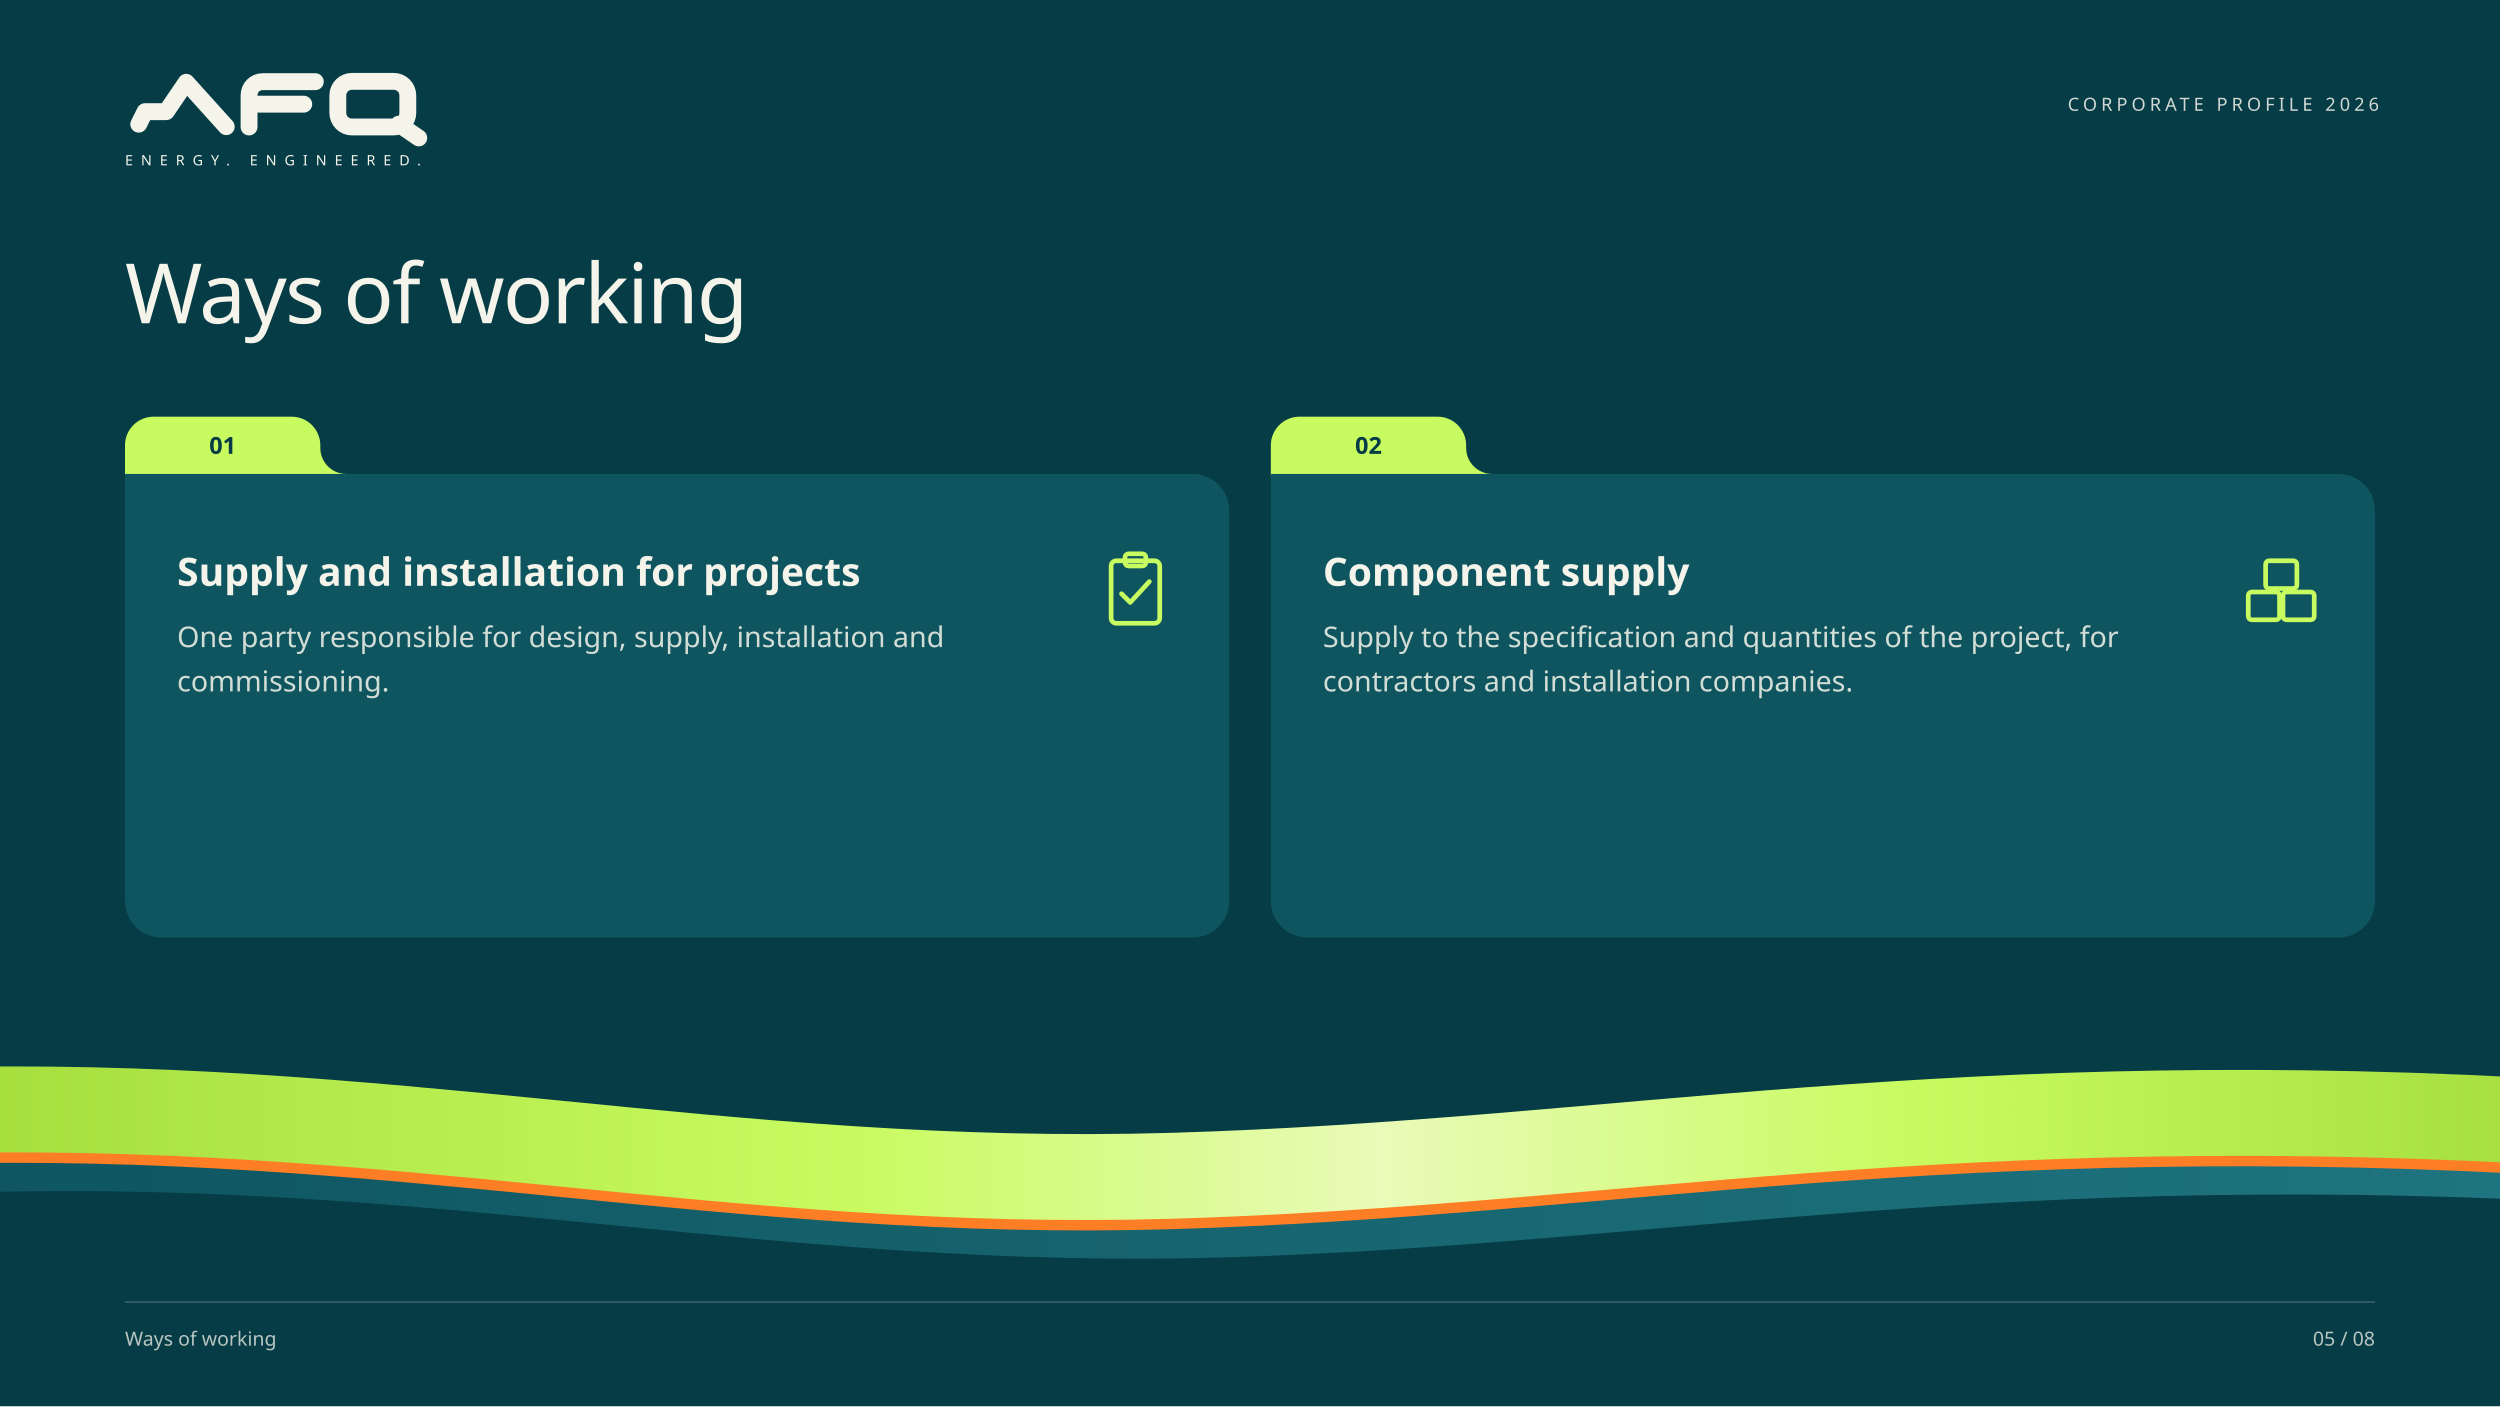
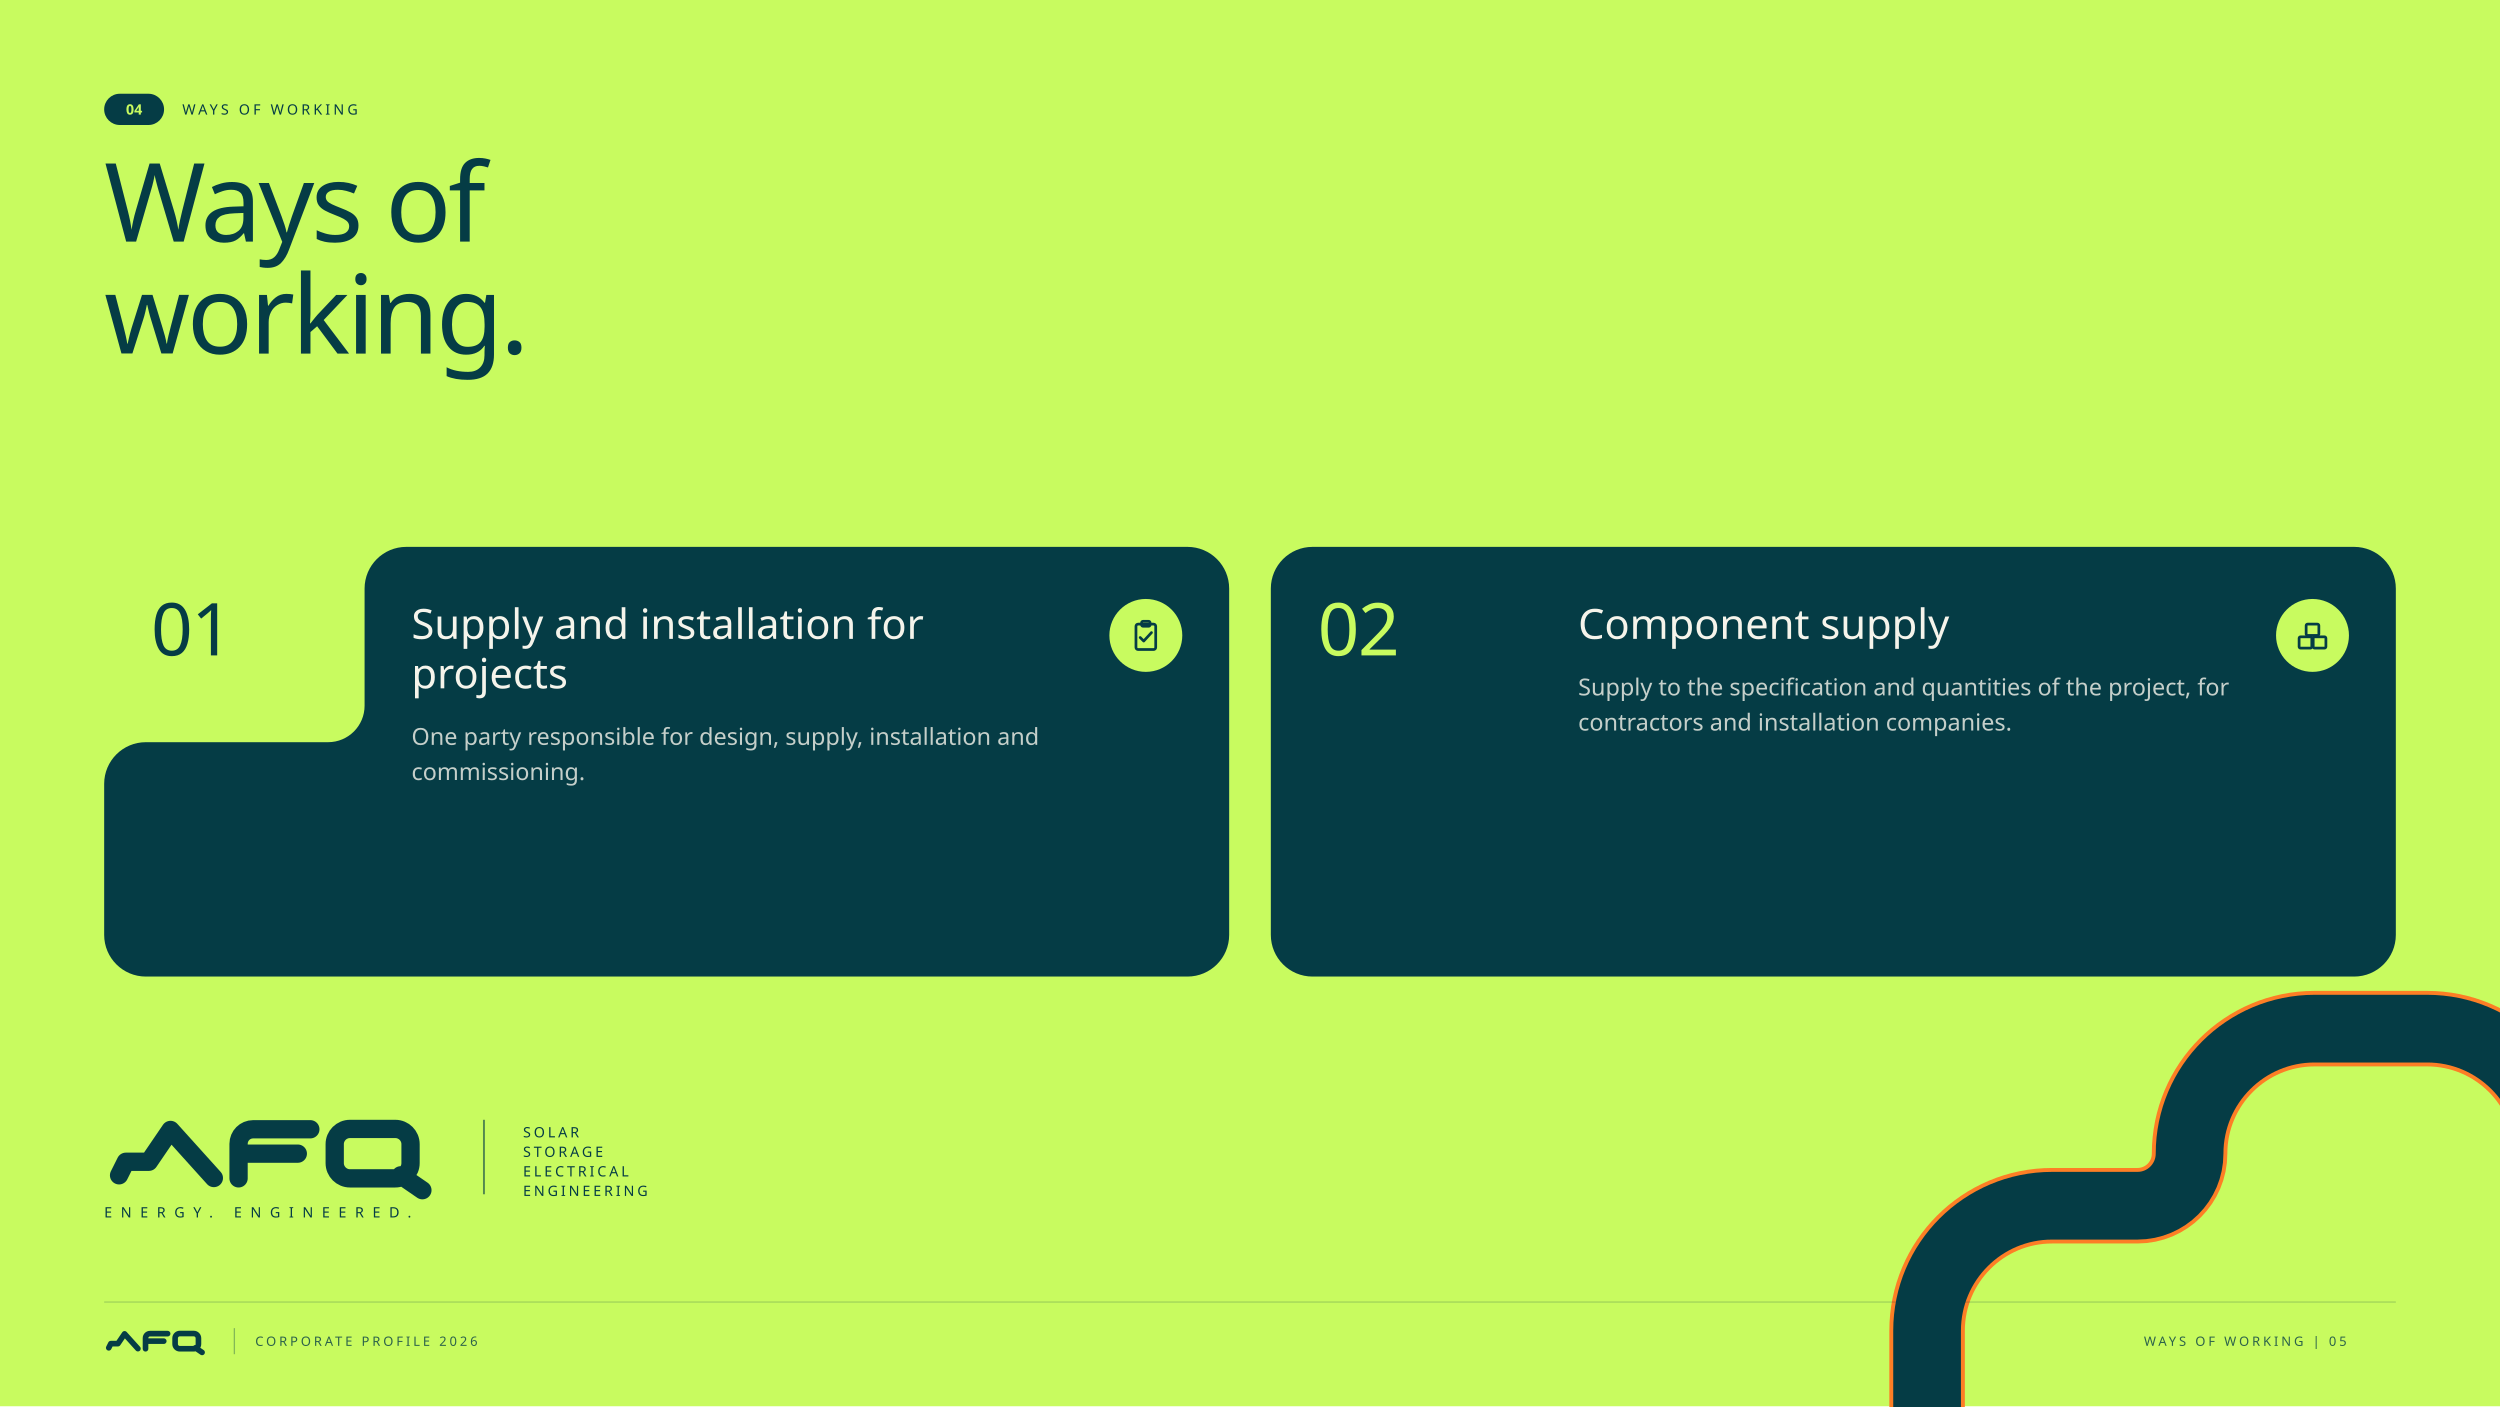
<svg xmlns="http://www.w3.org/2000/svg" width="1920" height="1080" viewBox="0 0 1920 1080">
-   <defs>
-     <linearGradient id="grad-1" gradientUnits="userSpaceOnUse" x1="-60" y1="0" x2="1980" y2="0">
-       <stop offset="0" stop-color="#0E5560" stop-opacity="1" />
-       <stop offset="1" stop-color="#1F7580" stop-opacity="1" />
-     </linearGradient>
-     <linearGradient id="grad-2" gradientUnits="userSpaceOnUse" x1="-60" y1="0" x2="1980" y2="0">
-       <stop offset="0" stop-color="#A4DC3C" stop-opacity="1" />
-       <stop offset="0.35" stop-color="#C8FB5F" stop-opacity="1" />
-       <stop offset="0.55" stop-color="#E9FBB8" stop-opacity="1" />
-       <stop offset="0.75" stop-color="#C8FB5F" stop-opacity="1" />
-       <stop offset="1" stop-color="#A4DC3C" stop-opacity="1" />
-     </linearGradient>
-   </defs>
-   <rect id="Background" x="0" y="0" width="1920" height="1080" fill="#053C45" />
-   <g id="Header">
-     <g id="Logo-Lockup">
-       <g id="Wordmark-AFQ">
-         <path id="Letter-A" d="M 106.56 95.36 L 111.36 85.76 L 127.68 85.76 L 143.04 63.2 L 173.76 97.28" fill="none" stroke="#F5F4EB" stroke-width="12.96" stroke-linecap="round" stroke-linejoin="round" />
-         <path id="Letter-F" d="M 191.28 97.52 L 191.28 73.04 C 191.28 67.33 195.89 62.72 201.6 62.72 L 242.16 62.72 M 191.28 80 L 233.28 80" fill="none" stroke="#F5F4EB" stroke-width="12.96" stroke-linecap="round" stroke-linejoin="round" />
-         <path id="Letter-Q" d="M 259.44 73.28 C 259.44 67.31 264.27 62.48 270.24 62.48 L 302.4 62.48 C 308.37 62.48 313.2 67.31 313.2 73.28 L 313.2 86.72 C 313.2 92.69 308.37 97.52 302.4 97.52 L 270.24 97.52 C 264.27 97.52 259.44 92.69 259.44 86.72 Z M 306.24 95.36 L 321.6 105.92" fill="none" stroke="#F5F4EB" stroke-width="12.96" stroke-linecap="round" stroke-linejoin="round" />
-       </g>
-       <text id="Tagline" x="96" y="127" font-family="Inter-Medium" font-size="11" font-weight="500" fill="#F5F4EB" letter-spacing="6.12">ENERGY. ENGINEERED.</text>
+   <rect id="Background" x="0" y="0" width="1920" height="1080" fill="#C8FB5F" />
+   <g id="Eyebrow">
+     <rect id="Eyebrow-Pill" x="80" y="72" width="46" height="24" rx="12" fill="#053C45" />
+     <text id="Eyebrow-Number" x="103" y="88" font-family="Inter-SemiBold" font-size="11" font-weight="600" fill="#C8FB5F" text-anchor="middle">04</text>
+     <text id="Eyebrow-Label" x="140" y="88" font-family="Inter-Medium" font-size="11" font-weight="500" fill="#053C45" letter-spacing="2.42">WAYS OF WORKING</text>
+   </g>
+   <g id="Title">
+     <text id="Title-line" x="80" y="185.56" font-family="Inter-Light" font-size="84" font-weight="300" fill="#053C45" letter-spacing="-2.52">Ways of</text>
+     <text id="Title-line-2" x="80" y="271.56" font-family="Inter-Light" font-size="84" font-weight="300" fill="#053C45" letter-spacing="-2.52">working.</text>
+   </g>
+   <g id="Card-01">
+     <path id="Card-Shape" d="M 280 452 C 280 434.33 294.33 420 312 420 L 912 420 C 929.67 420 944 434.33 944 452 L 944 718 C 944 735.67 929.67 750 912 750 L 112 750 C 94.33 750 80 735.67 80 718 L 80 602 C 80 584.33 94.33 570 112 570 L 252 570 C 267.46 570 280 557.46 280 542 Z" fill="#053C45" />
+     <text id="Number" x="116" y="503.37" font-family="Inter-Light" font-size="56" font-weight="300" fill="#053C45" letter-spacing="-1.12">01</text>
+     <g id="Card-Title">
+       <text id="Card-Title-line" x="316" y="490.64" font-family="Inter-Light" font-size="32" font-weight="300" fill="#F5F4EB">Supply and installation for</text>
+       <text id="Card-Title-line-2" x="316" y="528.64" font-family="Inter-Light" font-size="32" font-weight="300" fill="#F5F4EB">projects</text>
    </g>
-     <text id="Eyebrow" x="1827.08" y="85.09" font-family="Inter-Medium" font-size="14" font-weight="500" fill="#F5F4EB" letter-spacing="3.08" text-anchor="end" opacity="0.85">CORPORATE PROFILE 2026</text>
-   </g>
-   <text id="Title" x="96" y="248.28" font-family="Inter-Light" font-size="64" font-weight="300" fill="#F5F4EB" letter-spacing="-1.28">Ways of working</text>
-   <g id="Card-01">
-     <path id="Tab-Fill" d="M 96 342 C 96 329.85 105.85 320 118 320 L 224 320 C 236.15 320 246 329.85 246 342 L 246 344 C 246 355.05 254.95 364 266 364 L 266 364 L 266 366 L 96 366 Z" fill="#C8FB5F" />
-     <path id="Card-Body" d="M 96 364 L 916 364 C 931.46 364 944 376.54 944 392 L 944 692 C 944 707.46 931.46 720 916 720 L 124 720 C 108.54 720 96 707.46 96 692 Z" fill="#0E5560" />
-     <text id="Number" x="171" y="348.55" font-family="Inter-SemiBold" font-size="18" font-weight="600" fill="#053C45" text-anchor="middle">01</text>
-     <text id="Card-Title" x="136" y="449.91" font-family="Inter-SemiBold" font-size="30" font-weight="600" fill="#F5F4EB">Supply and installation for projects</text>
    <g id="Card-Body-Text">
-       <text id="Card-Body-Text-line" x="136" y="497" font-family="Inter-Regular" font-size="22" font-weight="400" fill="#F5F4EB" opacity="0.85">One party responsible for design, supply, installation and</text>
-       <text id="Card-Body-Text-line-2" x="136" y="531" font-family="Inter-Regular" font-size="22" font-weight="400" fill="#F5F4EB" opacity="0.85">commissioning.</text>
+       <text id="Card-Body-Text-line" x="316" y="572.05" font-family="Inter-Regular" font-size="18" font-weight="400" fill="#F5F4EB" opacity="0.8">One party responsible for design, supply, installation and</text>
+       <text id="Card-Body-Text-line-2" x="316" y="599.05" font-family="Inter-Regular" font-size="18" font-weight="400" fill="#F5F4EB" opacity="0.8">commissioning.</text>
    </g>
+     <circle id="Icon-Disc" cx="880" cy="488" r="28" fill="#C8FB5F" />
    <g id="Icon">
-       <path id="Icon-clipboard-1" d="M 853.33 434.67 C 853.33 432.45 855.12 430.67 857.33 430.67 L 886.67 430.67 C 888.88 430.67 890.67 432.45 890.67 434.67 L 890.67 474.67 C 890.67 476.88 888.88 478.67 886.67 478.67 L 857.33 478.67 C 855.12 478.67 853.33 476.88 853.33 474.67 Z" fill="none" stroke="#C8FB5F" stroke-width="3.6" stroke-linecap="round" stroke-linejoin="round" />
-       <path id="Icon-clipboard-2" d="M 864 428 C 864 426.53 865.2 425.33 866.67 425.33 L 877.33 425.33 C 878.8 425.33 880 426.53 880 428 L 880 432 C 880 433.47 878.8 434.67 877.33 434.67 L 866.67 434.67 C 865.2 434.67 864 433.47 864 432 Z" fill="none" stroke="#C8FB5F" stroke-width="3.6" stroke-linecap="round" stroke-linejoin="round" />
-       <path id="Icon-clipboard-3" d="M 861.33 456 L 868 462.67 L 882.67 446.67" fill="none" stroke="#C8FB5F" stroke-width="3.6" stroke-linecap="round" stroke-linejoin="round" />
+       <path id="Icon-clipboard-1" d="M 872.42 480.96 C 872.42 480.06 873.14 479.33 874.04 479.33 L 885.96 479.33 C 886.86 479.33 887.58 480.06 887.58 480.96 L 887.58 497.21 C 887.58 498.11 886.86 498.83 885.96 498.83 L 874.04 498.83 C 873.14 498.83 872.42 498.11 872.42 497.21 Z" fill="none" stroke="#053C45" stroke-width="2.1" stroke-linecap="round" stroke-linejoin="round" />
+       <path id="Icon-clipboard-2" d="M 876.75 478.25 C 876.75 477.65 877.24 477.17 877.83 477.17 L 882.17 477.17 C 882.76 477.17 883.25 477.65 883.25 478.25 L 883.25 479.88 C 883.25 480.47 882.76 480.96 882.17 480.96 L 877.83 480.96 C 877.24 480.96 876.75 480.47 876.75 479.88 Z" fill="none" stroke="#053C45" stroke-width="2.1" stroke-linecap="round" stroke-linejoin="round" />
+       <path id="Icon-clipboard-3" d="M 875.67 489.62 L 878.38 492.33 L 884.33 485.83" fill="none" stroke="#053C45" stroke-width="2.1" stroke-linecap="round" stroke-linejoin="round" />
    </g>
  </g>
  <g id="Card-02">
-     <path id="Tab-Fill-2" d="M 976 342 C 976 329.85 985.85 320 998 320 L 1104 320 C 1116.15 320 1126 329.85 1126 342 L 1126 344 C 1126 355.05 1134.95 364 1146 364 L 1146 364 L 1146 366 L 976 366 Z" fill="#C8FB5F" />
-     <path id="Card-Body-2" d="M 976 364 L 1796 364 C 1811.46 364 1824 376.54 1824 392 L 1824 692 C 1824 707.46 1811.46 720 1796 720 L 1004 720 C 988.54 720 976 707.46 976 692 Z" fill="#0E5560" />
-     <text id="Number-2" x="1051" y="348.55" font-family="Inter-SemiBold" font-size="18" font-weight="600" fill="#053C45" text-anchor="middle">02</text>
-     <text id="Card-Title-2" x="1016" y="449.91" font-family="Inter-SemiBold" font-size="30" font-weight="600" fill="#F5F4EB">Component supply</text>
+     <rect id="Card-Shape-2" x="976" y="420" width="864" height="330" rx="32" fill="#053C45" />
+     <text id="Number-2" x="1012" y="503.37" font-family="Inter-Light" font-size="56" font-weight="300" fill="#C8FB5F" letter-spacing="-1.12">02</text>
+     <text id="Card-Title-2" x="1212" y="490.64" font-family="Inter-Light" font-size="32" font-weight="300" fill="#F5F4EB">Component supply</text>
    <g id="Card-Body-Text-2">
-       <text id="Card-Body-Text-line-3" x="1016" y="497" font-family="Inter-Regular" font-size="22" font-weight="400" fill="#F5F4EB" opacity="0.85">Supply to the specification and quantities of the project, for</text>
-       <text id="Card-Body-Text-line-4" x="1016" y="531" font-family="Inter-Regular" font-size="22" font-weight="400" fill="#F5F4EB" opacity="0.85">contractors and installation companies.</text>
+       <text id="Card-Body-Text-line-3" x="1212" y="534.05" font-family="Inter-Regular" font-size="18" font-weight="400" fill="#F5F4EB" opacity="0.8">Supply to the specification and quantities of the project, for</text>
+       <text id="Card-Body-Text-line-4" x="1212" y="561.05" font-family="Inter-Regular" font-size="18" font-weight="400" fill="#F5F4EB" opacity="0.8">contractors and installation companies.</text>
    </g>
+     <circle id="Icon-Disc-2" cx="1776" cy="488" r="28" fill="#C8FB5F" />
    <g id="Icon-2">
-       <path id="Icon-boxes-1" d="M 1726.67 457.33 C 1726.67 455.87 1727.87 454.67 1729.33 454.67 L 1748 454.67 C 1749.47 454.67 1750.67 455.87 1750.67 457.33 L 1750.67 473.33 C 1750.67 474.8 1749.47 476 1748 476 L 1729.33 476 C 1727.87 476 1726.67 474.8 1726.67 473.33 Z" fill="none" stroke="#C8FB5F" stroke-width="3.6" stroke-linecap="round" stroke-linejoin="round" />
-       <path id="Icon-boxes-2" d="M 1753.33 457.33 C 1753.33 455.87 1754.53 454.67 1756 454.67 L 1774.67 454.67 C 1776.13 454.67 1777.33 455.87 1777.33 457.33 L 1777.33 473.33 C 1777.33 474.8 1776.13 476 1774.67 476 L 1756 476 C 1754.53 476 1753.33 474.8 1753.33 473.33 Z" fill="none" stroke="#C8FB5F" stroke-width="3.6" stroke-linecap="round" stroke-linejoin="round" />
-       <path id="Icon-boxes-3" d="M 1740 433.33 C 1740 431.87 1741.2 430.67 1742.67 430.67 L 1761.33 430.67 C 1762.8 430.67 1764 431.87 1764 433.33 L 1764 449.33 C 1764 450.8 1762.8 452 1761.33 452 L 1742.67 452 C 1741.2 452 1740 450.8 1740 449.33 Z" fill="none" stroke="#C8FB5F" stroke-width="3.6" stroke-linecap="round" stroke-linejoin="round" />
+       <path id="Icon-boxes-1" d="M 1765.71 490.17 C 1765.71 489.57 1766.2 489.08 1766.79 489.08 L 1774.38 489.08 C 1774.97 489.08 1775.46 489.57 1775.46 490.17 L 1775.46 496.67 C 1775.46 497.26 1774.97 497.75 1774.38 497.75 L 1766.79 497.75 C 1766.2 497.75 1765.71 497.26 1765.71 496.67 Z" fill="none" stroke="#053C45" stroke-width="2.1" stroke-linecap="round" stroke-linejoin="round" />
+       <path id="Icon-boxes-2" d="M 1776.54 490.17 C 1776.54 489.57 1777.03 489.08 1777.62 489.08 L 1785.21 489.08 C 1785.8 489.08 1786.29 489.57 1786.29 490.17 L 1786.29 496.67 C 1786.29 497.26 1785.8 497.75 1785.21 497.75 L 1777.62 497.75 C 1777.03 497.75 1776.54 497.26 1776.54 496.67 Z" fill="none" stroke="#053C45" stroke-width="2.1" stroke-linecap="round" stroke-linejoin="round" />
+       <path id="Icon-boxes-3" d="M 1771.12 480.42 C 1771.12 479.82 1771.61 479.33 1772.21 479.33 L 1779.79 479.33 C 1780.39 479.33 1780.88 479.82 1780.88 480.42 L 1780.88 486.92 C 1780.88 487.51 1780.39 488 1779.79 488 L 1772.21 488 C 1771.61 488 1771.12 487.51 1771.12 486.92 Z" fill="none" stroke="#053C45" stroke-width="2.1" stroke-linecap="round" stroke-linejoin="round" />
    </g>
  </g>
-   <g id="Ribbon">
-     <path id="Ribbon-Teal" d="M -20 856.3 C 340 846.3 600 916.3 940 906.3 C 1280 896.3 1540 836.3 2020 866.3 L 2020 925.7 C 1540 895.7 1280 955.7 940 965.7 C 600 975.7 340 905.7 -20 915.7 Z" fill="url(#grad-1)" />
-     <path id="Ribbon-Orange" d="M -60 884 C 300 874 560 944 900 934 C 1240 924 1500 864 1980 894 L 1980 904 C 1500 874 1240 934 900 944 C 560 954 300 884 -60 894 Z" fill="#FD7E25" />
-     <path id="Ribbon-Lime" d="M -60 820 C 300 810 560 880 900 870 C 1240 860 1500 800 1980 830 L 1980 896 C 1500 866 1240 926 900 936 C 560 946 300 876 -60 886 Z" fill="url(#grad-2)" />
+   <g id="Deco-Outline">
+     <path id="Deco-Outline-Edge" d="M 1681.6 886 C 1681.6 832.98 1724.58 790 1777.6 790 L 1864 790 C 1917.02 790 1960 832.98 1960 886 L 1960 1094 C 1960 1147.02 1917.02 1190 1864 1190 L 1576 1190 C 1522.98 1190 1480 1147.02 1480 1094 L 1480 1022 C 1480 968.98 1522.98 926 1576 926 L 1641.6 926 C 1663.69 926 1681.6 908.09 1681.6 886 Z" fill="none" stroke="#FD7E25" stroke-width="58" stroke-linecap="butt" stroke-linejoin="round" />
+     <path id="Deco-Outline-Body" d="M 1681.6 886 C 1681.6 832.98 1724.58 790 1777.6 790 L 1864 790 C 1917.02 790 1960 832.98 1960 886 L 1960 1094 C 1960 1147.02 1917.02 1190 1864 1190 L 1576 1190 C 1522.98 1190 1480 1147.02 1480 1094 L 1480 1022 C 1480 968.98 1522.98 926 1576 926 L 1641.6 926 C 1663.69 926 1681.6 908.09 1681.6 886 Z" fill="none" stroke="#053C45" stroke-width="52" stroke-linecap="butt" stroke-linejoin="round" />
+   </g>
+   <g id="Logo-Lockup-Services">
+     <g id="Logo-Lockup">
+       <g id="Wordmark-AFQ">
+         <path id="Letter-A" d="M 91.44 902.64 L 96.64 892.24 L 114.32 892.24 L 130.96 867.8 L 164.24 904.72" fill="none" stroke="#053C45" stroke-width="14.04" stroke-linecap="round" stroke-linejoin="round" />
+         <path id="Letter-F" d="M 183.22 904.98 L 183.22 878.46 C 183.22 872.27 188.21 867.28 194.4 867.28 L 238.34 867.28 M 183.22 886 L 228.72 886" fill="none" stroke="#053C45" stroke-width="14.04" stroke-linecap="round" stroke-linejoin="round" />
+         <path id="Letter-Q" d="M 257.06 878.72 C 257.06 872.26 262.3 867.02 268.76 867.02 L 303.6 867.02 C 310.06 867.02 315.3 872.26 315.3 878.72 L 315.3 893.28 C 315.3 899.74 310.06 904.98 303.6 904.98 L 268.76 904.98 C 262.3 904.98 257.06 899.74 257.06 893.28 Z M 307.76 902.64 L 324.4 914.08" fill="none" stroke="#053C45" stroke-width="14.04" stroke-linecap="round" stroke-linejoin="round" />
+       </g>
+       <text id="Tagline" x="80" y="935" font-family="Inter-Medium" font-size="11" font-weight="500" fill="#053C45" letter-spacing="6.6">ENERGY. ENGINEERED.</text>
+     </g>
+     <path id="Lockup-Divider" d="M 371.68 860 L 371.68 917.2" fill="none" stroke="#053C45" stroke-width="1.5" stroke-linecap="butt" stroke-linejoin="round" opacity="0.6" />
+     <g id="Services">
+       <g id="Services-List">
+         <text id="Services-List-line" x="401.68" y="873.5" font-family="Inter-Medium" font-size="11" font-weight="500" fill="#053C45" letter-spacing="2.2">SOLAR</text>
+         <text id="Services-List-line-2" x="401.68" y="888.5" font-family="Inter-Medium" font-size="11" font-weight="500" fill="#053C45" letter-spacing="2.2">STORAGE</text>
+         <text id="Services-List-line-3" x="401.68" y="903.5" font-family="Inter-Medium" font-size="11" font-weight="500" fill="#053C45" letter-spacing="2.2">ELECTRICAL</text>
+         <text id="Services-List-line-4" x="401.68" y="918.5" font-family="Inter-Medium" font-size="11" font-weight="500" fill="#053C45" letter-spacing="2.2">ENGINEERING</text>
+       </g>
+     </g>
  </g>
  <g id="Footer">
-     <path id="Footer-Rule" d="M 96 1000 L 1824 1000" fill="none" stroke="#F5F4EB" stroke-width="1" stroke-linecap="butt" stroke-linejoin="round" opacity="0.25" />
-     <text id="Footer-Section" x="96" y="1033.46" font-family="Inter-Regular" font-size="15" font-weight="400" fill="#F5F4EB" opacity="0.75">Ways of working</text>
-     <text id="Footer-Page" x="1824" y="1033.46" font-family="Inter-Medium" font-size="15" font-weight="500" fill="#F5F4EB" text-anchor="end" opacity="0.75">05 / 08</text>
+     <path id="Footer-Rule" d="M 80 1000 L 1840 1000" fill="none" stroke="#053C45" stroke-width="1" stroke-linecap="butt" stroke-linejoin="round" opacity="0.2" />
+     <g id="Footer-Wordmark">
+       <path id="Letter-A-2" d="M 83.52 1035.12 L 85.12 1031.92 L 90.56 1031.92 L 95.68 1024.4 L 105.92 1035.76" fill="none" stroke="#053C45" stroke-width="4.32" stroke-linecap="round" stroke-linejoin="round" />
+       <path id="Letter-F-2" d="M 111.76 1035.84 L 111.76 1027.68 C 111.76 1025.78 113.3 1024.24 115.2 1024.24 L 128.72 1024.24 M 111.76 1030 L 125.76 1030" fill="none" stroke="#053C45" stroke-width="4.32" stroke-linecap="round" stroke-linejoin="round" />
+       <path id="Letter-Q-2" d="M 134.48 1027.76 C 134.48 1025.77 136.09 1024.16 138.08 1024.16 L 148.8 1024.16 C 150.79 1024.16 152.4 1025.77 152.4 1027.76 L 152.4 1032.24 C 152.4 1034.23 150.79 1035.84 148.8 1035.84 L 138.08 1035.84 C 136.09 1035.84 134.48 1034.23 134.48 1032.24 Z M 150.08 1035.12 L 155.2 1038.64" fill="none" stroke="#053C45" stroke-width="4.32" stroke-linecap="round" stroke-linejoin="round" />
+     </g>
+     <path id="Footer-Divider" d="M 180 1020 L 180 1040" fill="none" stroke="#053C45" stroke-width="1" stroke-linecap="butt" stroke-linejoin="round" opacity="0.35" />
+     <text id="Footer-Profile" x="196" y="1033.64" font-family="Inter-Medium" font-size="10" font-weight="500" fill="#053C45" letter-spacing="2.2" opacity="0.8">CORPORATE PROFILE 2026</text>
+     <text id="Footer-Section" x="1802.2" y="1033.64" font-family="Inter-Medium" font-size="10" font-weight="500" fill="#053C45" letter-spacing="2.2" text-anchor="end" opacity="0.8">WAYS OF WORKING   |   05</text>
  </g>
</svg>
